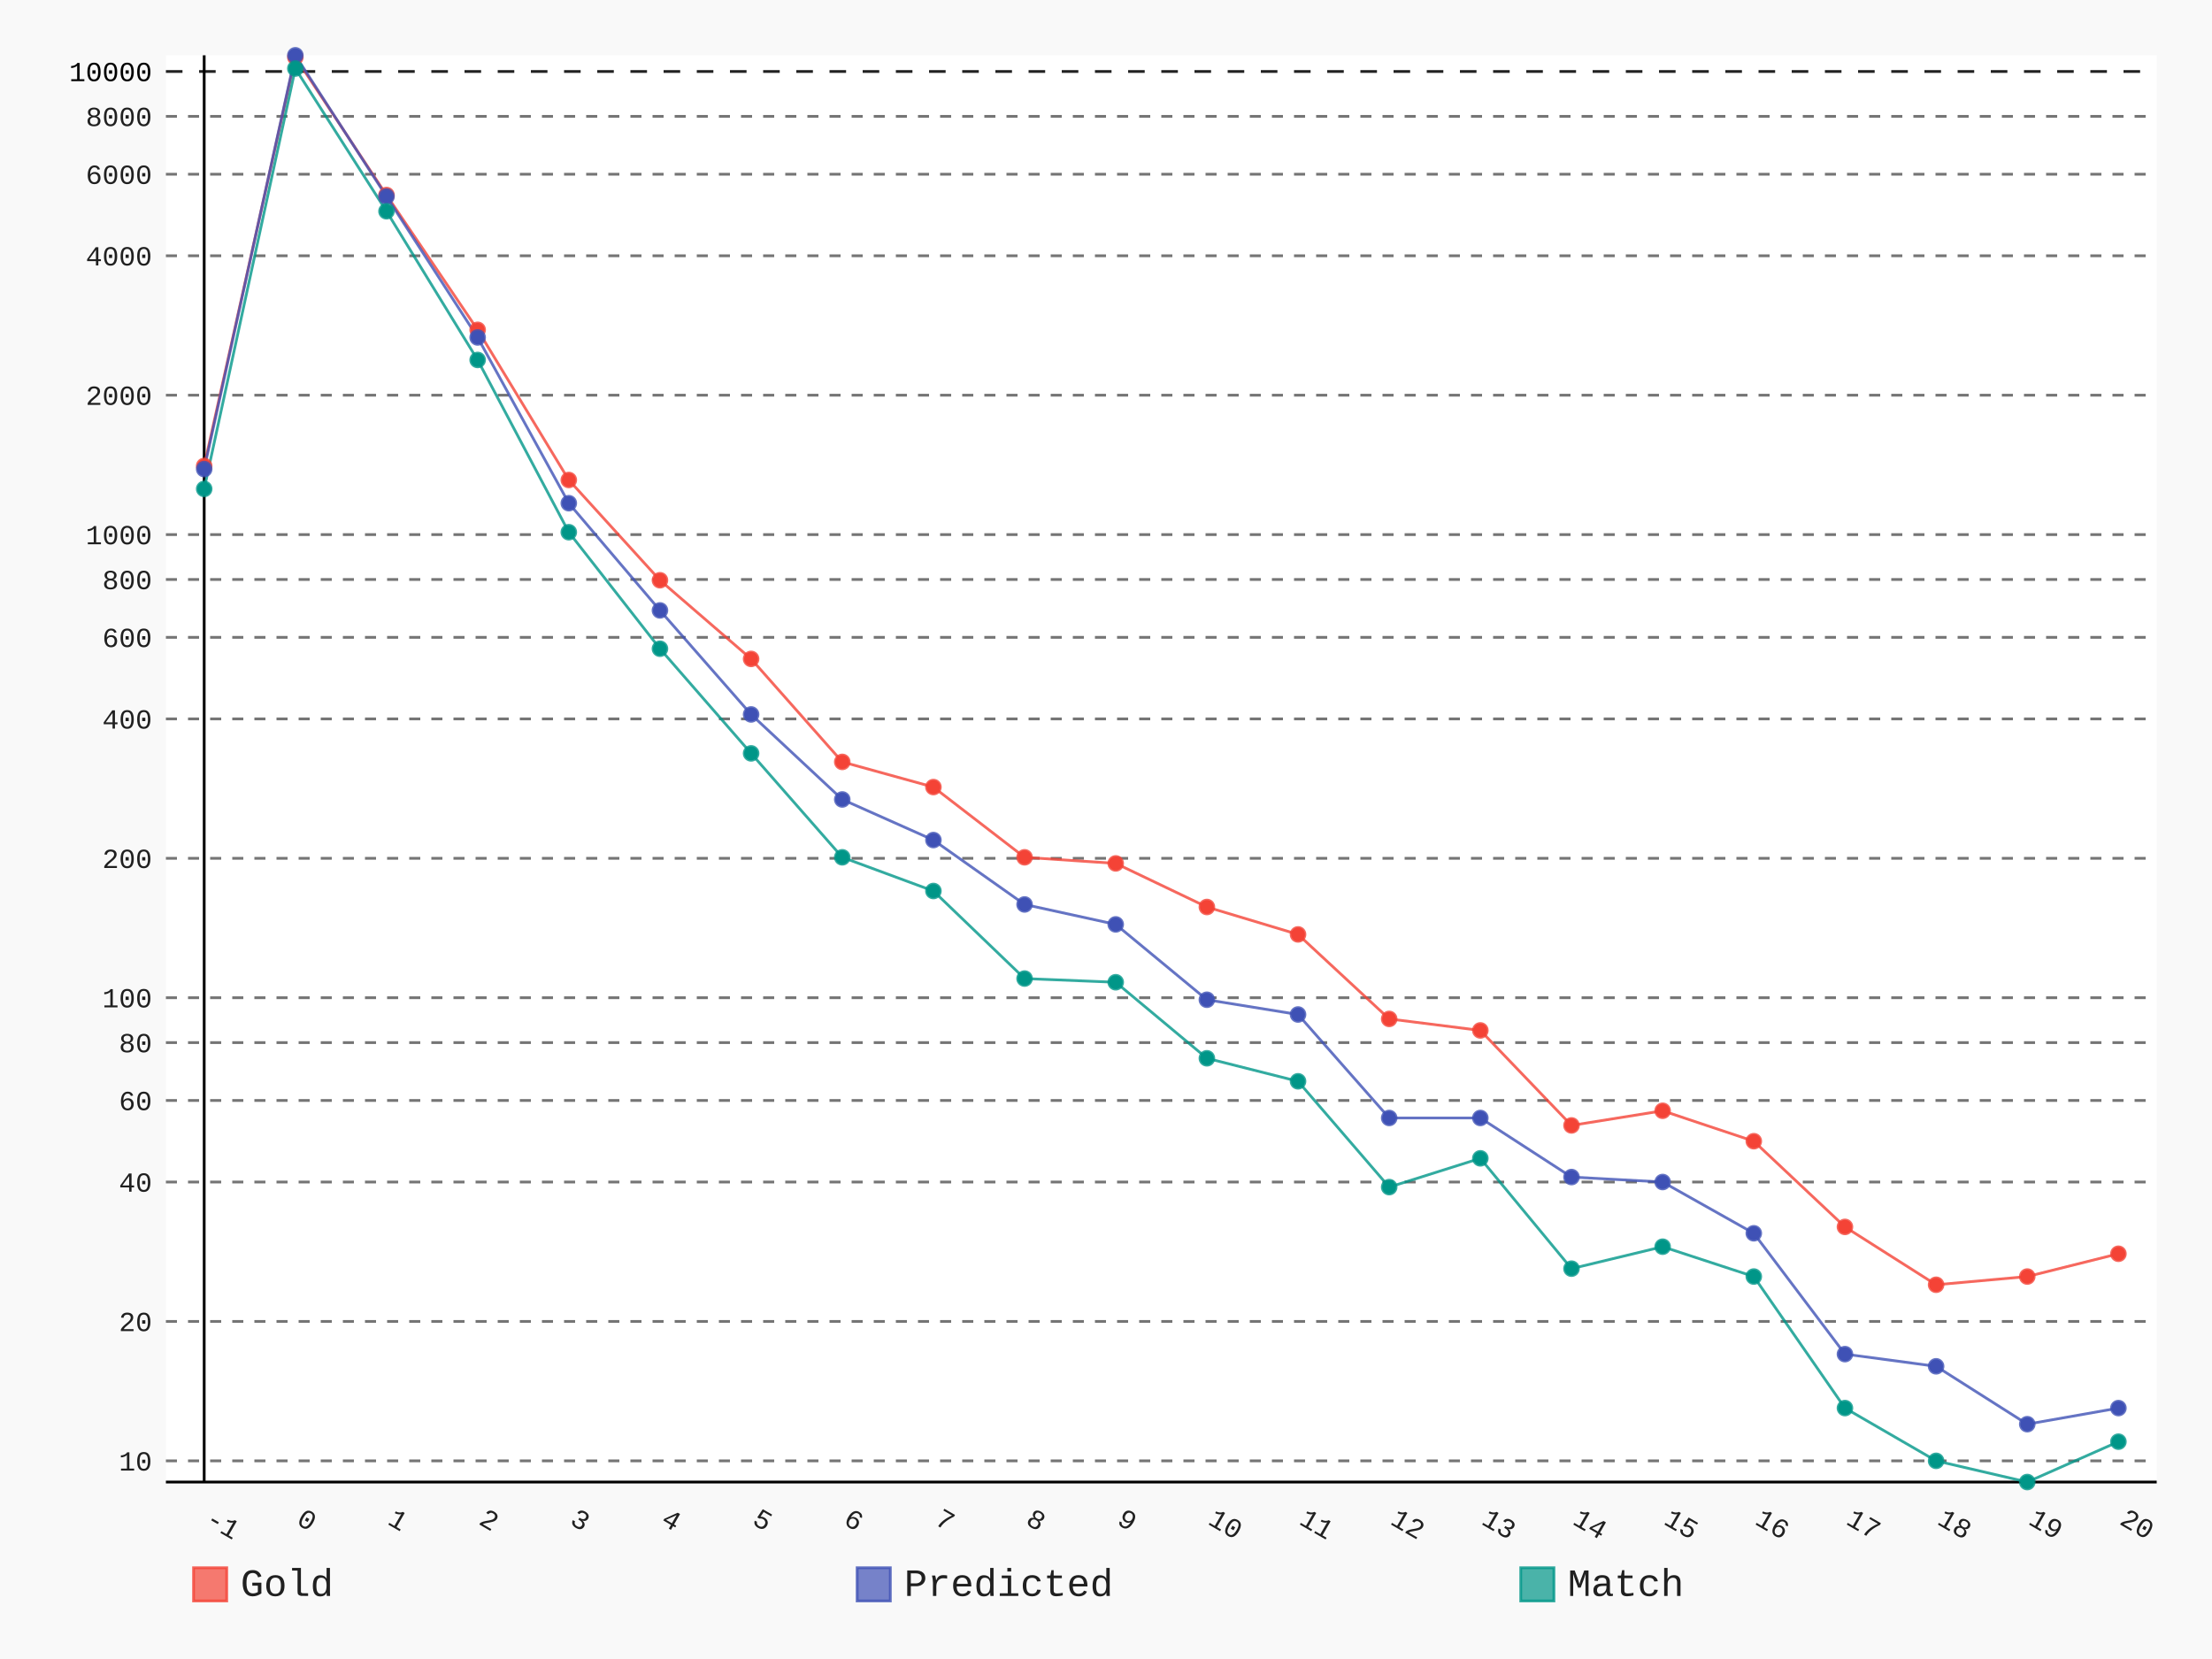
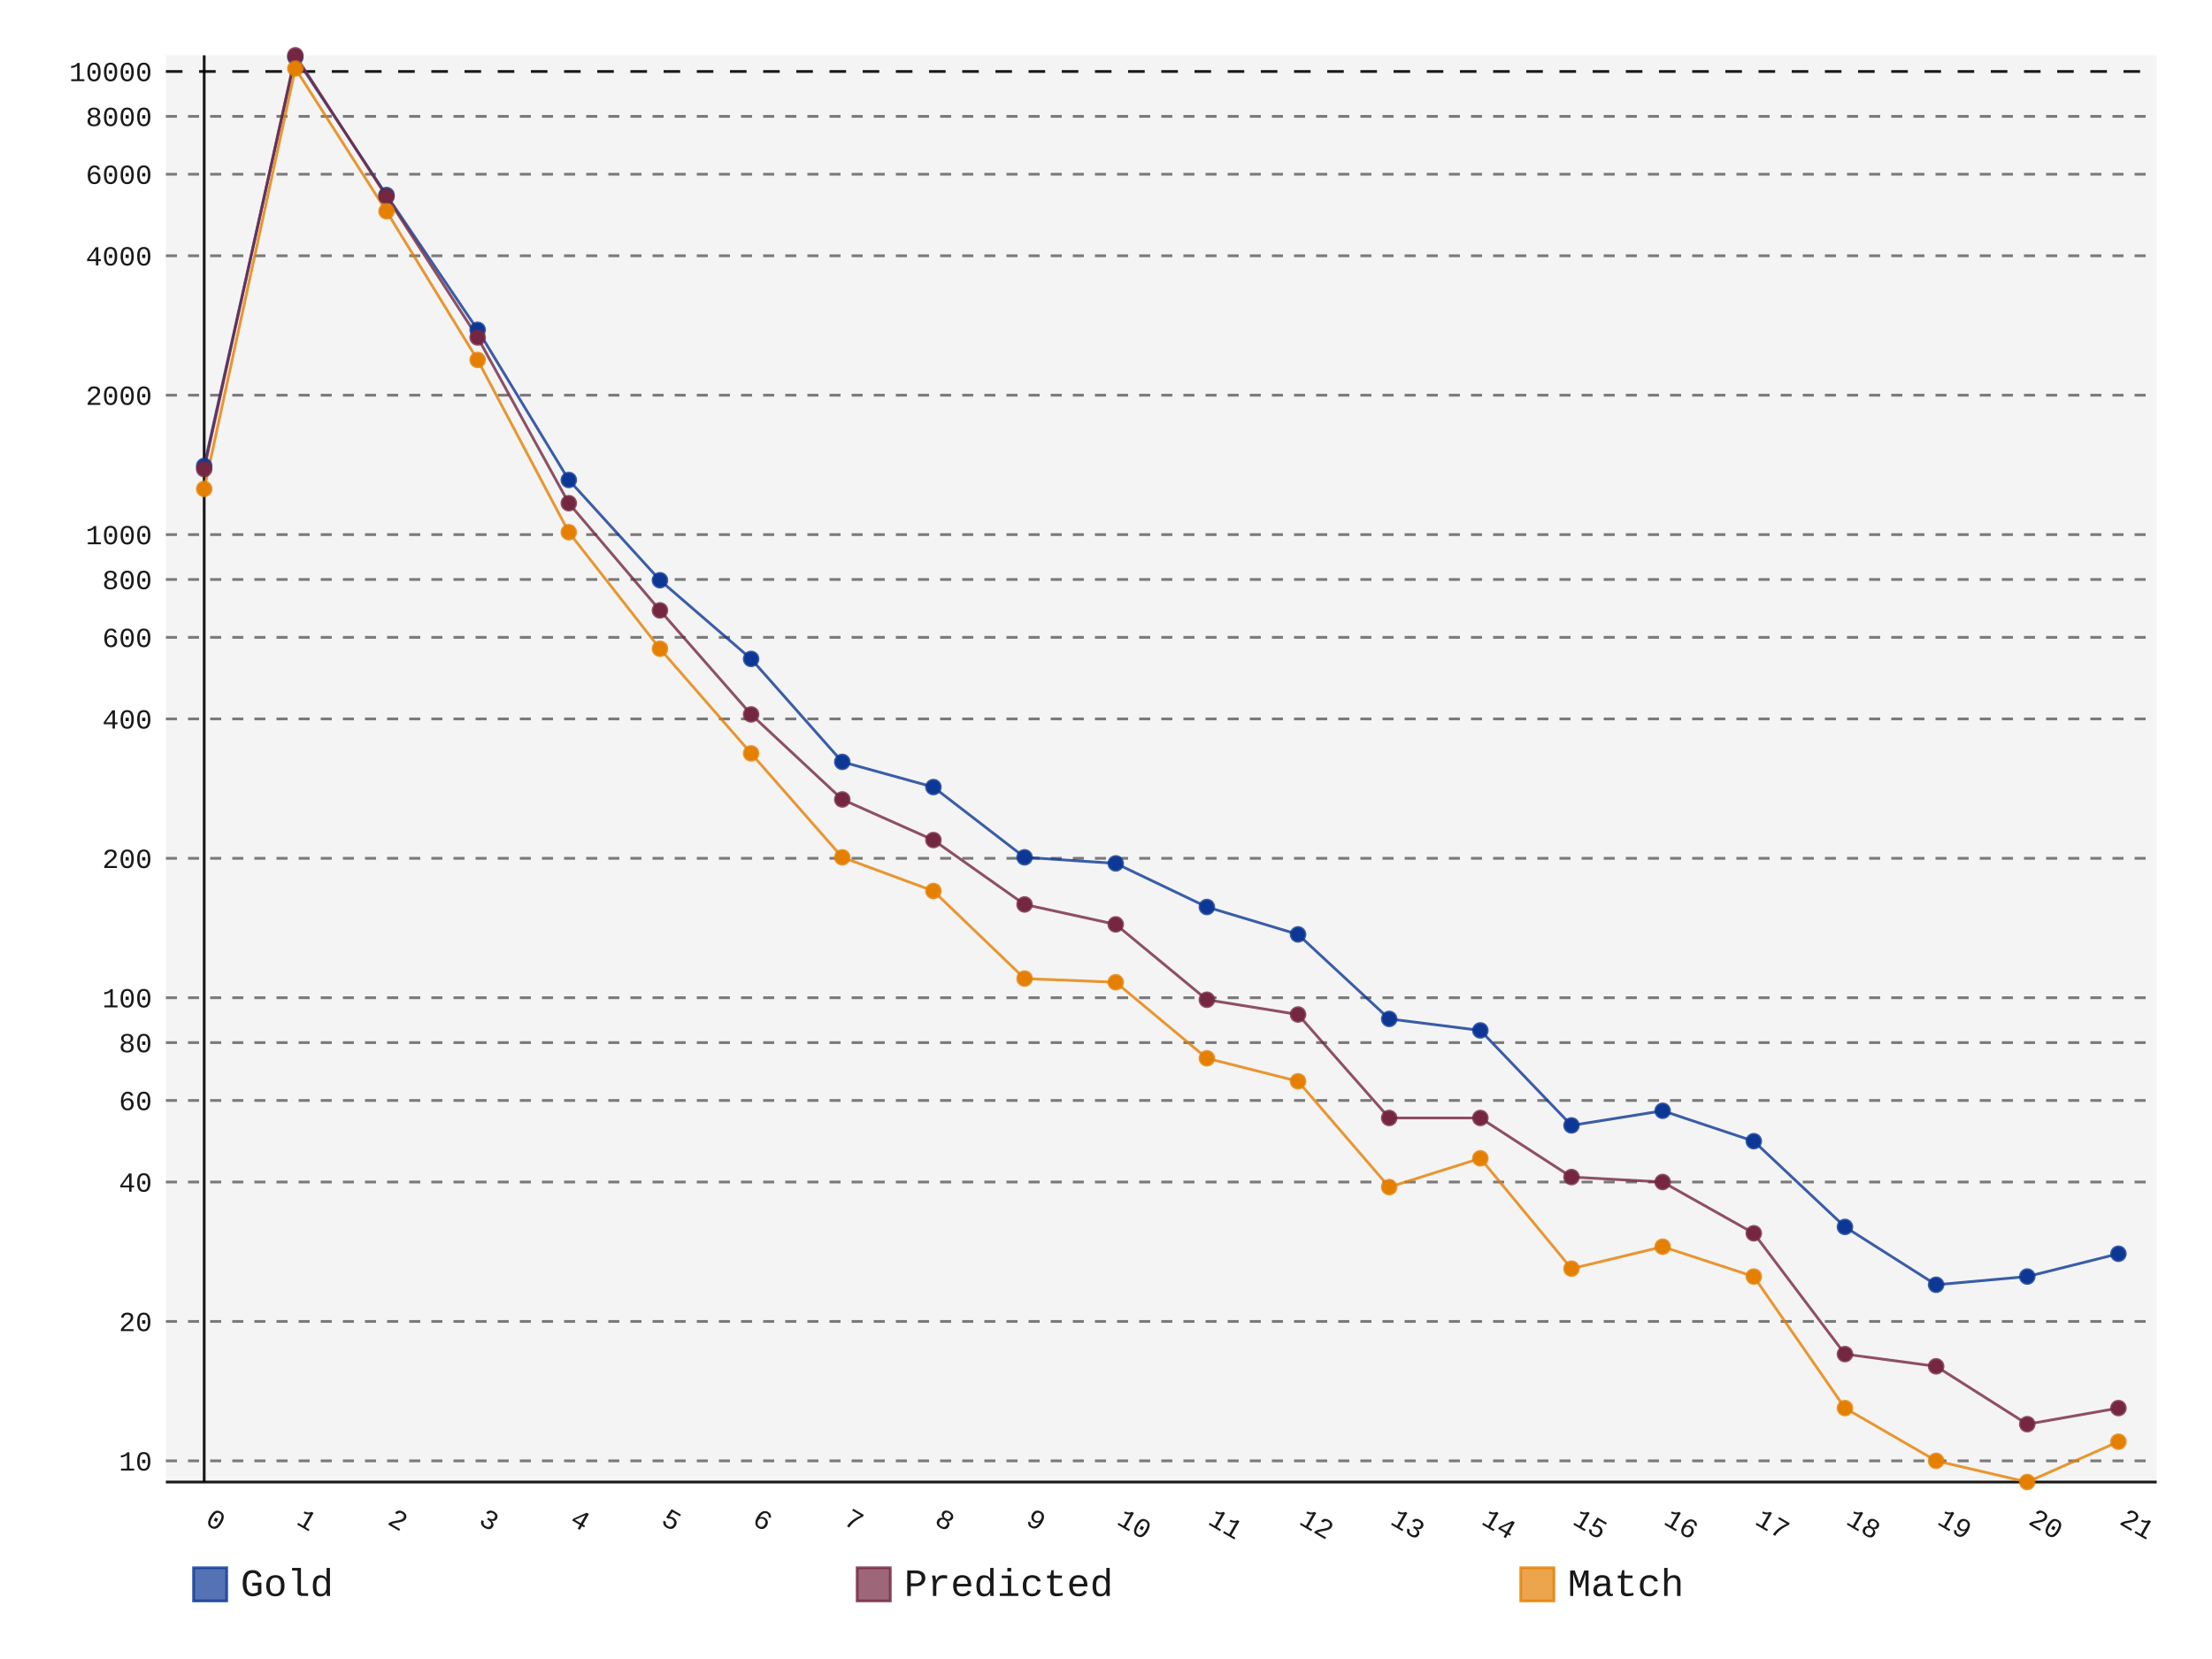
- <svg xmlns="http://www.w3.org/2000/svg" class="pygal-chart" id="chart-64a873b6-fa38-4e42-a240-2f3a882cf5ba" viewBox="0 0 800 600">
+ <svg xmlns="http://www.w3.org/2000/svg" class="pygal-chart" id="chart-a3c5074f-51d5-465b-9527-b3741e7d0717" viewBox="0 0 800 600">
  <defs>
-     <style type="text/css">#chart-64a873b6-fa38-4e42-a240-2f3a882cf5ba{-webkit-user-select:none;-webkit-font-smoothing:antialiased;font-family:Consolas,"Liberation Mono",Menlo,Courier,monospace}#chart-64a873b6-fa38-4e42-a240-2f3a882cf5ba .title{font-family:Consolas,"Liberation Mono",Menlo,Courier,monospace;font-size:16px}#chart-64a873b6-fa38-4e42-a240-2f3a882cf5ba .legends .legend text{font-family:Consolas,"Liberation Mono",Menlo,Courier,monospace;font-size:14px}#chart-64a873b6-fa38-4e42-a240-2f3a882cf5ba .axis text{font-family:Consolas,"Liberation Mono",Menlo,Courier,monospace;font-size:10px}#chart-64a873b6-fa38-4e42-a240-2f3a882cf5ba .axis text.major{font-family:Consolas,"Liberation Mono",Menlo,Courier,monospace;font-size:10px}#chart-64a873b6-fa38-4e42-a240-2f3a882cf5ba .text-overlay text.value{font-family:Consolas,"Liberation Mono",Menlo,Courier,monospace;font-size:16px}#chart-64a873b6-fa38-4e42-a240-2f3a882cf5ba .text-overlay text.label{font-family:Consolas,"Liberation Mono",Menlo,Courier,monospace;font-size:10px}#chart-64a873b6-fa38-4e42-a240-2f3a882cf5ba .tooltip{font-family:Consolas,"Liberation Mono",Menlo,Courier,monospace;font-size:14px}#chart-64a873b6-fa38-4e42-a240-2f3a882cf5ba text.no_data{font-family:Consolas,"Liberation Mono",Menlo,Courier,monospace;font-size:64px}
- #chart-64a873b6-fa38-4e42-a240-2f3a882cf5ba{background-color:rgba(249,249,249,1)}#chart-64a873b6-fa38-4e42-a240-2f3a882cf5ba path,#chart-64a873b6-fa38-4e42-a240-2f3a882cf5ba line,#chart-64a873b6-fa38-4e42-a240-2f3a882cf5ba rect,#chart-64a873b6-fa38-4e42-a240-2f3a882cf5ba circle{-webkit-transition:150ms;-moz-transition:150ms;transition:150ms}#chart-64a873b6-fa38-4e42-a240-2f3a882cf5ba .graph &gt; .background{fill:rgba(249,249,249,1)}#chart-64a873b6-fa38-4e42-a240-2f3a882cf5ba .plot &gt; .background{fill:rgba(255,255,255,1)}#chart-64a873b6-fa38-4e42-a240-2f3a882cf5ba .graph{fill:rgba(0,0,0,.87)}#chart-64a873b6-fa38-4e42-a240-2f3a882cf5ba text.no_data{fill:rgba(0,0,0,1)}#chart-64a873b6-fa38-4e42-a240-2f3a882cf5ba .title{fill:rgba(0,0,0,1)}#chart-64a873b6-fa38-4e42-a240-2f3a882cf5ba .legends .legend text{fill:rgba(0,0,0,.87)}#chart-64a873b6-fa38-4e42-a240-2f3a882cf5ba .legends .legend:hover text{fill:rgba(0,0,0,1)}#chart-64a873b6-fa38-4e42-a240-2f3a882cf5ba .axis .line{stroke:rgba(0,0,0,1)}#chart-64a873b6-fa38-4e42-a240-2f3a882cf5ba .axis .guide.line{stroke:rgba(0,0,0,.54)}#chart-64a873b6-fa38-4e42-a240-2f3a882cf5ba .axis .major.line{stroke:rgba(0,0,0,.87)}#chart-64a873b6-fa38-4e42-a240-2f3a882cf5ba .axis text.major{fill:rgba(0,0,0,1)}#chart-64a873b6-fa38-4e42-a240-2f3a882cf5ba .axis.y .guides:hover .guide.line,#chart-64a873b6-fa38-4e42-a240-2f3a882cf5ba .line-graph .axis.x .guides:hover .guide.line,#chart-64a873b6-fa38-4e42-a240-2f3a882cf5ba .stackedline-graph .axis.x .guides:hover .guide.line,#chart-64a873b6-fa38-4e42-a240-2f3a882cf5ba .xy-graph .axis.x .guides:hover .guide.line{stroke:rgba(0,0,0,1)}#chart-64a873b6-fa38-4e42-a240-2f3a882cf5ba .axis .guides:hover text{fill:rgba(0,0,0,1)}#chart-64a873b6-fa38-4e42-a240-2f3a882cf5ba .reactive{fill-opacity:.7;stroke-opacity:.8}#chart-64a873b6-fa38-4e42-a240-2f3a882cf5ba .ci{stroke:rgba(0,0,0,.87)}#chart-64a873b6-fa38-4e42-a240-2f3a882cf5ba .reactive.active,#chart-64a873b6-fa38-4e42-a240-2f3a882cf5ba .active .reactive{fill-opacity:.8;stroke-opacity:.9;stroke-width:4}#chart-64a873b6-fa38-4e42-a240-2f3a882cf5ba .ci .reactive.active{stroke-width:1.5}#chart-64a873b6-fa38-4e42-a240-2f3a882cf5ba .series text{fill:rgba(0,0,0,1)}#chart-64a873b6-fa38-4e42-a240-2f3a882cf5ba .tooltip rect{fill:rgba(255,255,255,1);stroke:rgba(0,0,0,1);-webkit-transition:opacity 150ms;-moz-transition:opacity 150ms;transition:opacity 150ms}#chart-64a873b6-fa38-4e42-a240-2f3a882cf5ba .tooltip .label{fill:rgba(0,0,0,.87)}#chart-64a873b6-fa38-4e42-a240-2f3a882cf5ba .tooltip .label{fill:rgba(0,0,0,.87)}#chart-64a873b6-fa38-4e42-a240-2f3a882cf5ba .tooltip .legend{font-size:.8em;fill:rgba(0,0,0,.54)}#chart-64a873b6-fa38-4e42-a240-2f3a882cf5ba .tooltip .x_label{font-size:.6em;fill:rgba(0,0,0,1)}#chart-64a873b6-fa38-4e42-a240-2f3a882cf5ba .tooltip .xlink{font-size:.5em;text-decoration:underline}#chart-64a873b6-fa38-4e42-a240-2f3a882cf5ba .tooltip .value{font-size:1.5em}#chart-64a873b6-fa38-4e42-a240-2f3a882cf5ba .bound{font-size:.5em}#chart-64a873b6-fa38-4e42-a240-2f3a882cf5ba .max-value{font-size:.75em;fill:rgba(0,0,0,.54)}#chart-64a873b6-fa38-4e42-a240-2f3a882cf5ba .map-element{fill:rgba(255,255,255,1);stroke:rgba(0,0,0,.54) !important}#chart-64a873b6-fa38-4e42-a240-2f3a882cf5ba .map-element .reactive{fill-opacity:inherit;stroke-opacity:inherit}#chart-64a873b6-fa38-4e42-a240-2f3a882cf5ba .color-0,#chart-64a873b6-fa38-4e42-a240-2f3a882cf5ba .color-0 a:visited{stroke:#F44336;fill:#F44336}#chart-64a873b6-fa38-4e42-a240-2f3a882cf5ba .color-1,#chart-64a873b6-fa38-4e42-a240-2f3a882cf5ba .color-1 a:visited{stroke:#3F51B5;fill:#3F51B5}#chart-64a873b6-fa38-4e42-a240-2f3a882cf5ba .color-2,#chart-64a873b6-fa38-4e42-a240-2f3a882cf5ba .color-2 a:visited{stroke:#009688;fill:#009688}#chart-64a873b6-fa38-4e42-a240-2f3a882cf5ba .text-overlay .color-0 text{fill:black}#chart-64a873b6-fa38-4e42-a240-2f3a882cf5ba .text-overlay .color-1 text{fill:black}#chart-64a873b6-fa38-4e42-a240-2f3a882cf5ba .text-overlay .color-2 text{fill:black}
- #chart-64a873b6-fa38-4e42-a240-2f3a882cf5ba text.no_data{text-anchor:middle}#chart-64a873b6-fa38-4e42-a240-2f3a882cf5ba .guide.line{fill:none}#chart-64a873b6-fa38-4e42-a240-2f3a882cf5ba .centered{text-anchor:middle}#chart-64a873b6-fa38-4e42-a240-2f3a882cf5ba .title{text-anchor:middle}#chart-64a873b6-fa38-4e42-a240-2f3a882cf5ba .legends .legend text{fill-opacity:1}#chart-64a873b6-fa38-4e42-a240-2f3a882cf5ba .axis.x text{text-anchor:middle}#chart-64a873b6-fa38-4e42-a240-2f3a882cf5ba .axis.x:not(.web) text[transform]{text-anchor:start}#chart-64a873b6-fa38-4e42-a240-2f3a882cf5ba .axis.x:not(.web) text[transform].backwards{text-anchor:end}#chart-64a873b6-fa38-4e42-a240-2f3a882cf5ba .axis.y text{text-anchor:end}#chart-64a873b6-fa38-4e42-a240-2f3a882cf5ba .axis.y text[transform].backwards{text-anchor:start}#chart-64a873b6-fa38-4e42-a240-2f3a882cf5ba .axis.y2 text{text-anchor:start}#chart-64a873b6-fa38-4e42-a240-2f3a882cf5ba .axis.y2 text[transform].backwards{text-anchor:end}#chart-64a873b6-fa38-4e42-a240-2f3a882cf5ba .axis .guide.line{stroke-dasharray:4,4}#chart-64a873b6-fa38-4e42-a240-2f3a882cf5ba .axis .major.guide.line{stroke-dasharray:6,6}#chart-64a873b6-fa38-4e42-a240-2f3a882cf5ba .horizontal .axis.y .guide.line,#chart-64a873b6-fa38-4e42-a240-2f3a882cf5ba .horizontal .axis.y2 .guide.line,#chart-64a873b6-fa38-4e42-a240-2f3a882cf5ba .vertical .axis.x .guide.line{opacity:0}#chart-64a873b6-fa38-4e42-a240-2f3a882cf5ba .horizontal .axis.always_show .guide.line,#chart-64a873b6-fa38-4e42-a240-2f3a882cf5ba .vertical .axis.always_show .guide.line{opacity:1 !important}#chart-64a873b6-fa38-4e42-a240-2f3a882cf5ba .axis.y .guides:hover .guide.line,#chart-64a873b6-fa38-4e42-a240-2f3a882cf5ba .axis.y2 .guides:hover .guide.line,#chart-64a873b6-fa38-4e42-a240-2f3a882cf5ba .axis.x .guides:hover .guide.line{opacity:1}#chart-64a873b6-fa38-4e42-a240-2f3a882cf5ba .axis .guides:hover text{opacity:1}#chart-64a873b6-fa38-4e42-a240-2f3a882cf5ba .nofill{fill:none}#chart-64a873b6-fa38-4e42-a240-2f3a882cf5ba .subtle-fill{fill-opacity:.2}#chart-64a873b6-fa38-4e42-a240-2f3a882cf5ba .dot{stroke-width:1px;fill-opacity:1}#chart-64a873b6-fa38-4e42-a240-2f3a882cf5ba .dot.active{stroke-width:5px}#chart-64a873b6-fa38-4e42-a240-2f3a882cf5ba .dot.negative{fill:transparent}#chart-64a873b6-fa38-4e42-a240-2f3a882cf5ba text,#chart-64a873b6-fa38-4e42-a240-2f3a882cf5ba tspan{stroke:none !important}#chart-64a873b6-fa38-4e42-a240-2f3a882cf5ba .series text.active{opacity:1}#chart-64a873b6-fa38-4e42-a240-2f3a882cf5ba .tooltip rect{fill-opacity:.95;stroke-width:.5}#chart-64a873b6-fa38-4e42-a240-2f3a882cf5ba .tooltip text{fill-opacity:1}#chart-64a873b6-fa38-4e42-a240-2f3a882cf5ba .showable{visibility:hidden}#chart-64a873b6-fa38-4e42-a240-2f3a882cf5ba .showable.shown{visibility:visible}#chart-64a873b6-fa38-4e42-a240-2f3a882cf5ba .gauge-background{fill:rgba(229,229,229,1);stroke:none}#chart-64a873b6-fa38-4e42-a240-2f3a882cf5ba .bg-lines{stroke:rgba(249,249,249,1);stroke-width:2px}</style>
+     <style type="text/css">#chart-a3c5074f-51d5-465b-9527-b3741e7d0717{-webkit-user-select:none;-webkit-font-smoothing:antialiased;font-family:Consolas,"Liberation Mono",Menlo,Courier,monospace}#chart-a3c5074f-51d5-465b-9527-b3741e7d0717 .title{font-family:Consolas,"Liberation Mono",Menlo,Courier,monospace;font-size:16px}#chart-a3c5074f-51d5-465b-9527-b3741e7d0717 .legends .legend text{font-family:Consolas,"Liberation Mono",Menlo,Courier,monospace;font-size:14px}#chart-a3c5074f-51d5-465b-9527-b3741e7d0717 .axis text{font-family:Consolas,"Liberation Mono",Menlo,Courier,monospace;font-size:10px}#chart-a3c5074f-51d5-465b-9527-b3741e7d0717 .axis text.major{font-family:Consolas,"Liberation Mono",Menlo,Courier,monospace;font-size:10px}#chart-a3c5074f-51d5-465b-9527-b3741e7d0717 .text-overlay text.value{font-family:Consolas,"Liberation Mono",Menlo,Courier,monospace;font-size:16px}#chart-a3c5074f-51d5-465b-9527-b3741e7d0717 .text-overlay text.label{font-family:Consolas,"Liberation Mono",Menlo,Courier,monospace;font-size:10px}#chart-a3c5074f-51d5-465b-9527-b3741e7d0717 .tooltip{font-family:Consolas,"Liberation Mono",Menlo,Courier,monospace;font-size:14px}#chart-a3c5074f-51d5-465b-9527-b3741e7d0717 text.no_data{font-family:Consolas,"Liberation Mono",Menlo,Courier,monospace;font-size:64px}
+ #chart-a3c5074f-51d5-465b-9527-b3741e7d0717{background-color:transparent}#chart-a3c5074f-51d5-465b-9527-b3741e7d0717 path,#chart-a3c5074f-51d5-465b-9527-b3741e7d0717 line,#chart-a3c5074f-51d5-465b-9527-b3741e7d0717 rect,#chart-a3c5074f-51d5-465b-9527-b3741e7d0717 circle{-webkit-transition:150ms;-moz-transition:150ms;transition:150ms}#chart-a3c5074f-51d5-465b-9527-b3741e7d0717 .graph &gt; .background{fill:transparent}#chart-a3c5074f-51d5-465b-9527-b3741e7d0717 .plot &gt; .background{fill:rgba(240,240,240,0.7)}#chart-a3c5074f-51d5-465b-9527-b3741e7d0717 .graph{fill:rgba(0,0,0,0.9)}#chart-a3c5074f-51d5-465b-9527-b3741e7d0717 text.no_data{fill:rgba(0,0,0,0.9)}#chart-a3c5074f-51d5-465b-9527-b3741e7d0717 .title{fill:rgba(0,0,0,0.9)}#chart-a3c5074f-51d5-465b-9527-b3741e7d0717 .legends .legend text{fill:rgba(0,0,0,0.9)}#chart-a3c5074f-51d5-465b-9527-b3741e7d0717 .legends .legend:hover text{fill:rgba(0,0,0,0.9)}#chart-a3c5074f-51d5-465b-9527-b3741e7d0717 .axis .line{stroke:rgba(0,0,0,0.9)}#chart-a3c5074f-51d5-465b-9527-b3741e7d0717 .axis .guide.line{stroke:rgba(0,0,0,0.5)}#chart-a3c5074f-51d5-465b-9527-b3741e7d0717 .axis .major.line{stroke:rgba(0,0,0,0.9)}#chart-a3c5074f-51d5-465b-9527-b3741e7d0717 .axis text.major{fill:rgba(0,0,0,0.9)}#chart-a3c5074f-51d5-465b-9527-b3741e7d0717 .axis.y .guides:hover .guide.line,#chart-a3c5074f-51d5-465b-9527-b3741e7d0717 .line-graph .axis.x .guides:hover .guide.line,#chart-a3c5074f-51d5-465b-9527-b3741e7d0717 .stackedline-graph .axis.x .guides:hover .guide.line,#chart-a3c5074f-51d5-465b-9527-b3741e7d0717 .xy-graph .axis.x .guides:hover .guide.line{stroke:rgba(0,0,0,0.9)}#chart-a3c5074f-51d5-465b-9527-b3741e7d0717 .axis .guides:hover text{fill:rgba(0,0,0,0.9)}#chart-a3c5074f-51d5-465b-9527-b3741e7d0717 .reactive{fill-opacity:.7;stroke-opacity:.8}#chart-a3c5074f-51d5-465b-9527-b3741e7d0717 .ci{stroke:rgba(0,0,0,0.9)}#chart-a3c5074f-51d5-465b-9527-b3741e7d0717 .reactive.active,#chart-a3c5074f-51d5-465b-9527-b3741e7d0717 .active .reactive{fill-opacity:.8;stroke-opacity:.9;stroke-width:4}#chart-a3c5074f-51d5-465b-9527-b3741e7d0717 .ci .reactive.active{stroke-width:1.5}#chart-a3c5074f-51d5-465b-9527-b3741e7d0717 .series text{fill:rgba(0,0,0,0.9)}#chart-a3c5074f-51d5-465b-9527-b3741e7d0717 .tooltip rect{fill:rgba(240,240,240,0.7);stroke:rgba(0,0,0,0.9);-webkit-transition:opacity 150ms;-moz-transition:opacity 150ms;transition:opacity 150ms}#chart-a3c5074f-51d5-465b-9527-b3741e7d0717 .tooltip .label{fill:rgba(0,0,0,0.9)}#chart-a3c5074f-51d5-465b-9527-b3741e7d0717 .tooltip .label{fill:rgba(0,0,0,0.9)}#chart-a3c5074f-51d5-465b-9527-b3741e7d0717 .tooltip .legend{font-size:.8em;fill:rgba(0,0,0,0.5)}#chart-a3c5074f-51d5-465b-9527-b3741e7d0717 .tooltip .x_label{font-size:.6em;fill:rgba(0,0,0,0.9)}#chart-a3c5074f-51d5-465b-9527-b3741e7d0717 .tooltip .xlink{font-size:.5em;text-decoration:underline}#chart-a3c5074f-51d5-465b-9527-b3741e7d0717 .tooltip .value{font-size:1.5em}#chart-a3c5074f-51d5-465b-9527-b3741e7d0717 .bound{font-size:.5em}#chart-a3c5074f-51d5-465b-9527-b3741e7d0717 .max-value{font-size:.75em;fill:rgba(0,0,0,0.5)}#chart-a3c5074f-51d5-465b-9527-b3741e7d0717 .map-element{fill:rgba(240,240,240,0.7);stroke:rgba(0,0,0,0.5) !important}#chart-a3c5074f-51d5-465b-9527-b3741e7d0717 .map-element .reactive{fill-opacity:inherit;stroke-opacity:inherit}#chart-a3c5074f-51d5-465b-9527-b3741e7d0717 .color-0,#chart-a3c5074f-51d5-465b-9527-b3741e7d0717 .color-0 a:visited{stroke:rgb(12,55,149);fill:rgb(12,55,149)}#chart-a3c5074f-51d5-465b-9527-b3741e7d0717 .color-1,#chart-a3c5074f-51d5-465b-9527-b3741e7d0717 .color-1 a:visited{stroke:rgb(117,38,65);fill:rgb(117,38,65)}#chart-a3c5074f-51d5-465b-9527-b3741e7d0717 .color-2,#chart-a3c5074f-51d5-465b-9527-b3741e7d0717 .color-2 a:visited{stroke:rgb(228,127,0);fill:rgb(228,127,0)}#chart-a3c5074f-51d5-465b-9527-b3741e7d0717 .text-overlay .color-0 text{fill:black}#chart-a3c5074f-51d5-465b-9527-b3741e7d0717 .text-overlay .color-1 text{fill:black}#chart-a3c5074f-51d5-465b-9527-b3741e7d0717 .text-overlay .color-2 text{fill:black}
+ #chart-a3c5074f-51d5-465b-9527-b3741e7d0717 text.no_data{text-anchor:middle}#chart-a3c5074f-51d5-465b-9527-b3741e7d0717 .guide.line{fill:none}#chart-a3c5074f-51d5-465b-9527-b3741e7d0717 .centered{text-anchor:middle}#chart-a3c5074f-51d5-465b-9527-b3741e7d0717 .title{text-anchor:middle}#chart-a3c5074f-51d5-465b-9527-b3741e7d0717 .legends .legend text{fill-opacity:1}#chart-a3c5074f-51d5-465b-9527-b3741e7d0717 .axis.x text{text-anchor:middle}#chart-a3c5074f-51d5-465b-9527-b3741e7d0717 .axis.x:not(.web) text[transform]{text-anchor:start}#chart-a3c5074f-51d5-465b-9527-b3741e7d0717 .axis.x:not(.web) text[transform].backwards{text-anchor:end}#chart-a3c5074f-51d5-465b-9527-b3741e7d0717 .axis.y text{text-anchor:end}#chart-a3c5074f-51d5-465b-9527-b3741e7d0717 .axis.y text[transform].backwards{text-anchor:start}#chart-a3c5074f-51d5-465b-9527-b3741e7d0717 .axis.y2 text{text-anchor:start}#chart-a3c5074f-51d5-465b-9527-b3741e7d0717 .axis.y2 text[transform].backwards{text-anchor:end}#chart-a3c5074f-51d5-465b-9527-b3741e7d0717 .axis .guide.line{stroke-dasharray:4,4}#chart-a3c5074f-51d5-465b-9527-b3741e7d0717 .axis .major.guide.line{stroke-dasharray:6,6}#chart-a3c5074f-51d5-465b-9527-b3741e7d0717 .horizontal .axis.y .guide.line,#chart-a3c5074f-51d5-465b-9527-b3741e7d0717 .horizontal .axis.y2 .guide.line,#chart-a3c5074f-51d5-465b-9527-b3741e7d0717 .vertical .axis.x .guide.line{opacity:0}#chart-a3c5074f-51d5-465b-9527-b3741e7d0717 .horizontal .axis.always_show .guide.line,#chart-a3c5074f-51d5-465b-9527-b3741e7d0717 .vertical .axis.always_show .guide.line{opacity:1 !important}#chart-a3c5074f-51d5-465b-9527-b3741e7d0717 .axis.y .guides:hover .guide.line,#chart-a3c5074f-51d5-465b-9527-b3741e7d0717 .axis.y2 .guides:hover .guide.line,#chart-a3c5074f-51d5-465b-9527-b3741e7d0717 .axis.x .guides:hover .guide.line{opacity:1}#chart-a3c5074f-51d5-465b-9527-b3741e7d0717 .axis .guides:hover text{opacity:1}#chart-a3c5074f-51d5-465b-9527-b3741e7d0717 .nofill{fill:none}#chart-a3c5074f-51d5-465b-9527-b3741e7d0717 .subtle-fill{fill-opacity:.2}#chart-a3c5074f-51d5-465b-9527-b3741e7d0717 .dot{stroke-width:1px;fill-opacity:1}#chart-a3c5074f-51d5-465b-9527-b3741e7d0717 .dot.active{stroke-width:5px}#chart-a3c5074f-51d5-465b-9527-b3741e7d0717 .dot.negative{fill:transparent}#chart-a3c5074f-51d5-465b-9527-b3741e7d0717 text,#chart-a3c5074f-51d5-465b-9527-b3741e7d0717 tspan{stroke:none !important}#chart-a3c5074f-51d5-465b-9527-b3741e7d0717 .series text.active{opacity:1}#chart-a3c5074f-51d5-465b-9527-b3741e7d0717 .tooltip rect{fill-opacity:.95;stroke-width:.5}#chart-a3c5074f-51d5-465b-9527-b3741e7d0717 .tooltip text{fill-opacity:1}#chart-a3c5074f-51d5-465b-9527-b3741e7d0717 .showable{visibility:hidden}#chart-a3c5074f-51d5-465b-9527-b3741e7d0717 .showable.shown{visibility:visible}#chart-a3c5074f-51d5-465b-9527-b3741e7d0717 .gauge-background{fill:rgba(229,229,229,1);stroke:none}#chart-a3c5074f-51d5-465b-9527-b3741e7d0717 .bg-lines{stroke:transparent;stroke-width:2px}</style>
  </defs>
  <g class="graph line-graph vertical">
    <rect class="background" height="600" width="800" x="0" y="0" />
    <g class="plot" transform="translate(60, 20)">
      <rect class="background" height="516.0" width="720.0" x="0" y="0" />
      <g class="axis y">
        <path class="line" d="M0 516 h720" />
        <g class="logarithmic guides">
          <path class="guide line" d="M0 508.336 h720" />
          <text class="" x="-5" y="511.836">10</text>
        </g>
        <g class="logarithmic guides">
          <path class="guide line" d="M0 457.915 h720" />
          <text class="" x="-5" y="461.415">20</text>
        </g>
        <g class="logarithmic guides">
          <path class="guide line" d="M0 407.494 h720" />
          <text class="" x="-5" y="410.994">40</text>
        </g>
        <g class="logarithmic guides">
          <path class="guide line" d="M0 378 h720" />
          <text class="" x="-5" y="381.5">60</text>
        </g>
        <g class="logarithmic guides">
          <path class="guide line" d="M0 357.074 h720" />
          <text class="" x="-5" y="360.574">80</text>
        </g>
        <g class="logarithmic guides">
          <path class="guide line" d="M0 340.842 h720" />
          <text class="" x="-5" y="344.342">100</text>
        </g>
        <g class="logarithmic guides">
          <path class="guide line" d="M0 290.421 h720" />
          <text class="" x="-5" y="293.921">200</text>
        </g>
        <g class="logarithmic guides">
          <path class="guide line" d="M0 240 h720" />
          <text class="" x="-5" y="243.5">400</text>
        </g>
        <g class="logarithmic guides">
          <path class="guide line" d="M0 210.506 h720" />
          <text class="" x="-5" y="214.006">600</text>
        </g>
        <g class="logarithmic guides">
          <path class="guide line" d="M0 189.58 h720" />
          <text class="" x="-5" y="193.08">800</text>
        </g>
        <g class="logarithmic guides">
          <path class="guide line" d="M0 173.348 h720" />
          <text class="" x="-5" y="176.848">1000</text>
        </g>
        <g class="logarithmic guides">
          <path class="guide line" d="M0 122.927 h720" />
          <text class="" x="-5" y="126.427">2000</text>
        </g>
        <g class="logarithmic guides">
          <path class="guide line" d="M0 72.506 h720" />
          <text class="" x="-5" y="76.006">4000</text>
        </g>
        <g class="logarithmic guides">
          <path class="guide line" d="M0 43.012 h720" />
          <text class="" x="-5" y="46.512">6000</text>
        </g>
        <g class="logarithmic guides">
          <path class="guide line" d="M0 22.086 h720" />
          <text class="" x="-5" y="25.586">8000</text>
        </g>
        <g class="logarithmic guides">
          <path class="major guide line" d="M0 5.854 h720" />
          <text class="major" x="-5" y="9.354">10000</text>
        </g>
      </g>
      <g class="axis x">
        <g class="guides">
-           <path class="line" d="M13.846 0 v516" />
-           <text class="" transform="rotate(30 13.84615 531)" x="13.846" y="531.0">-1</text>
-         </g>
-         <g class="guides">
-           <path class="axis guide line" d="M46.813 0 v516" />
-           <text class="" transform="rotate(30 46.81319 531)" x="46.813" y="531.0">0</text>
+           <path class="axis line" d="M13.846 0 v516" />
+           <text class="" transform="rotate(30 13.84615 531)" x="13.846" y="531.0">0</text>
+         </g>
+         <g class="guides">
+           <path class="guide line" d="M46.813 0 v516" />
+           <text class="" transform="rotate(30 46.81319 531)" x="46.813" y="531.0">1</text>
        </g>
        <g class="guides">
          <path class="guide line" d="M79.78 0 v516" />
-           <text class="" transform="rotate(30 79.78022 531)" x="79.78" y="531.0">1</text>
+           <text class="" transform="rotate(30 79.78022 531)" x="79.78" y="531.0">2</text>
        </g>
        <g class="guides">
          <path class="guide line" d="M112.747 0 v516" />
-           <text class="" transform="rotate(30 112.7473 531)" x="112.747" y="531.0">2</text>
+           <text class="" transform="rotate(30 112.7473 531)" x="112.747" y="531.0">3</text>
        </g>
        <g class="guides">
          <path class="guide line" d="M145.714 0 v516" />
-           <text class="" transform="rotate(30 145.7143 531)" x="145.714" y="531.0">3</text>
+           <text class="" transform="rotate(30 145.7143 531)" x="145.714" y="531.0">4</text>
        </g>
        <g class="guides">
          <path class="guide line" d="M178.681 0 v516" />
-           <text class="" transform="rotate(30 178.6813 531)" x="178.681" y="531.0">4</text>
+           <text class="" transform="rotate(30 178.6813 531)" x="178.681" y="531.0">5</text>
        </g>
        <g class="guides">
          <path class="guide line" d="M211.648 0 v516" />
-           <text class="" transform="rotate(30 211.6484 531)" x="211.648" y="531.0">5</text>
+           <text class="" transform="rotate(30 211.6484 531)" x="211.648" y="531.0">6</text>
        </g>
        <g class="guides">
          <path class="guide line" d="M244.615 0 v516" />
-           <text class="" transform="rotate(30 244.6154 531)" x="244.615" y="531.0">6</text>
+           <text class="" transform="rotate(30 244.6154 531)" x="244.615" y="531.0">7</text>
        </g>
        <g class="guides">
          <path class="guide line" d="M277.582 0 v516" />
-           <text class="" transform="rotate(30 277.5824 531)" x="277.582" y="531.0">7</text>
+           <text class="" transform="rotate(30 277.5824 531)" x="277.582" y="531.0">8</text>
        </g>
        <g class="guides">
          <path class="guide line" d="M310.549 0 v516" />
-           <text class="" transform="rotate(30 310.5495 531)" x="310.549" y="531.0">8</text>
+           <text class="" transform="rotate(30 310.5495 531)" x="310.549" y="531.0">9</text>
        </g>
        <g class="guides">
          <path class="guide line" d="M343.516 0 v516" />
-           <text class="" transform="rotate(30 343.5165 531)" x="343.516" y="531.0">9</text>
+           <text class="" transform="rotate(30 343.5165 531)" x="343.516" y="531.0">10</text>
        </g>
        <g class="guides">
          <path class="guide line" d="M376.484 0 v516" />
-           <text class="" transform="rotate(30 376.4835 531)" x="376.484" y="531.0">10</text>
+           <text class="" transform="rotate(30 376.4835 531)" x="376.484" y="531.0">11</text>
        </g>
        <g class="guides">
          <path class="guide line" d="M409.451 0 v516" />
-           <text class="" transform="rotate(30 409.4505 531)" x="409.451" y="531.0">11</text>
+           <text class="" transform="rotate(30 409.4505 531)" x="409.451" y="531.0">12</text>
        </g>
        <g class="guides">
          <path class="guide line" d="M442.418 0 v516" />
-           <text class="" transform="rotate(30 442.4176 531)" x="442.418" y="531.0">12</text>
+           <text class="" transform="rotate(30 442.4176 531)" x="442.418" y="531.0">13</text>
        </g>
        <g class="guides">
          <path class="guide line" d="M475.385 0 v516" />
-           <text class="" transform="rotate(30 475.3846 531)" x="475.385" y="531.0">13</text>
+           <text class="" transform="rotate(30 475.3846 531)" x="475.385" y="531.0">14</text>
        </g>
        <g class="guides">
          <path class="guide line" d="M508.352 0 v516" />
-           <text class="" transform="rotate(30 508.3516 531)" x="508.352" y="531.0">14</text>
+           <text class="" transform="rotate(30 508.3516 531)" x="508.352" y="531.0">15</text>
        </g>
        <g class="guides">
          <path class="guide line" d="M541.319 0 v516" />
-           <text class="" transform="rotate(30 541.3187 531)" x="541.319" y="531.0">15</text>
+           <text class="" transform="rotate(30 541.3187 531)" x="541.319" y="531.0">16</text>
        </g>
        <g class="guides">
          <path class="guide line" d="M574.286 0 v516" />
-           <text class="" transform="rotate(30 574.2857 531)" x="574.286" y="531.0">16</text>
+           <text class="" transform="rotate(30 574.2857 531)" x="574.286" y="531.0">17</text>
        </g>
        <g class="guides">
          <path class="guide line" d="M607.253 0 v516" />
-           <text class="" transform="rotate(30 607.2527 531)" x="607.253" y="531.0">17</text>
+           <text class="" transform="rotate(30 607.2527 531)" x="607.253" y="531.0">18</text>
        </g>
        <g class="guides">
          <path class="guide line" d="M640.22 0 v516" />
-           <text class="" transform="rotate(30 640.2198 531)" x="640.22" y="531.0">18</text>
+           <text class="" transform="rotate(30 640.2198 531)" x="640.22" y="531.0">19</text>
        </g>
        <g class="guides">
          <path class="guide line" d="M673.187 0 v516" />
-           <text class="" transform="rotate(30 673.1868 531)" x="673.187" y="531.0">19</text>
+           <text class="" transform="rotate(30 673.1868 531)" x="673.187" y="531.0">20</text>
        </g>
        <g class="guides">
          <path class="guide line" d="M706.154 0 v516" />
-           <text class="" transform="rotate(30 706.1538 531)" x="706.154" y="531.0">20</text>
+           <text class="" transform="rotate(30 706.1538 531)" x="706.154" y="531.0">21</text>
        </g>
      </g>
      <g class="series serie-0 color-0">
        <path class="line reactive nofill" d="M13.846 148.509 L46.813 0.695 79.78 50.542 112.747 99.288 145.714 153.595 178.681 189.853 211.648 218.305 244.615 255.553 277.582 264.658 310.549 290.058 343.516 292.263 376.484 308.03 409.451 317.942 442.418 348.506 475.385 352.664 508.352 387.024 541.319 381.731 574.286 392.732 607.253 423.726 640.22 444.653 673.187 441.683 706.154 433.44" />
      </g>
      <g class="series serie-1 color-1">
        <path class="line reactive nofill" d="M13.846 149.656 L46.813 0 79.78 51.068 112.747 102.046 145.714 161.989 178.681 200.763 211.648 238.382 244.615 269.132 277.582 283.819 310.549 307.109 343.516 314.317 376.484 341.573 409.451 346.907 442.418 384.33 475.385 384.33 508.352 405.698 541.319 407.494 574.286 426.036 607.253 469.737 640.22 474.147 673.187 495.074 706.154 489.251" />
      </g>
      <g class="series serie-2 color-2">
        <path class="line reactive nofill" d="M13.846 156.826 L46.813 4.778 79.78 56.406 112.747 110.182 145.714 172.48 178.681 214.621 211.648 252.467 244.615 290.058 277.582 302.243 310.549 333.909 343.516 335.244 376.484 362.745 409.451 371.067 442.418 409.336 475.385 398.927 508.352 438.83 541.319 430.887 574.286 441.683 607.253 489.251 640.22 508.336 673.187 516 706.154 501.403" />
      </g>
    </g>
    <g class="titles" />
    <g class="plot overlay" transform="translate(60, 20)">
      <g class="series serie-0 color-0">
        <g class="dots">
          <circle class="dot reactive tooltip-trigger" cx="13.846" cy="148.509" r="2.5" />
        </g>
        <g class="dots">
          <circle class="dot reactive tooltip-trigger" cx="46.813" cy="0.695" r="2.5" />
        </g>
        <g class="dots">
          <circle class="dot reactive tooltip-trigger" cx="79.78" cy="50.542" r="2.5" />
        </g>
        <g class="dots">
          <circle class="dot reactive tooltip-trigger" cx="112.747" cy="99.288" r="2.5" />
        </g>
        <g class="dots">
          <circle class="dot reactive tooltip-trigger" cx="145.714" cy="153.595" r="2.5" />
        </g>
        <g class="dots">
          <circle class="dot reactive tooltip-trigger" cx="178.681" cy="189.853" r="2.5" />
        </g>
        <g class="dots">
          <circle class="dot reactive tooltip-trigger" cx="211.648" cy="218.305" r="2.5" />
        </g>
        <g class="dots">
          <circle class="dot reactive tooltip-trigger" cx="244.615" cy="255.553" r="2.5" />
        </g>
        <g class="dots">
          <circle class="dot reactive tooltip-trigger" cx="277.582" cy="264.658" r="2.5" />
        </g>
        <g class="dots">
          <circle class="dot reactive tooltip-trigger" cx="310.549" cy="290.058" r="2.5" />
        </g>
        <g class="dots">
          <circle class="dot reactive tooltip-trigger" cx="343.516" cy="292.263" r="2.5" />
        </g>
        <g class="dots">
          <circle class="dot reactive tooltip-trigger" cx="376.484" cy="308.03" r="2.5" />
        </g>
        <g class="dots">
          <circle class="dot reactive tooltip-trigger" cx="409.451" cy="317.942" r="2.5" />
        </g>
        <g class="dots">
          <circle class="dot reactive tooltip-trigger" cx="442.418" cy="348.506" r="2.5" />
        </g>
        <g class="dots">
          <circle class="dot reactive tooltip-trigger" cx="475.385" cy="352.664" r="2.5" />
        </g>
        <g class="dots">
          <circle class="dot reactive tooltip-trigger" cx="508.352" cy="387.024" r="2.5" />
        </g>
        <g class="dots">
          <circle class="dot reactive tooltip-trigger" cx="541.319" cy="381.731" r="2.5" />
        </g>
        <g class="dots">
          <circle class="dot reactive tooltip-trigger" cx="574.286" cy="392.732" r="2.5" />
        </g>
        <g class="dots">
          <circle class="dot reactive tooltip-trigger" cx="607.253" cy="423.726" r="2.5" />
        </g>
        <g class="dots">
          <circle class="dot reactive tooltip-trigger" cx="640.22" cy="444.653" r="2.5" />
        </g>
        <g class="dots">
          <circle class="dot reactive tooltip-trigger" cx="673.187" cy="441.683" r="2.5" />
        </g>
        <g class="dots">
          <circle class="dot reactive tooltip-trigger" cx="706.154" cy="433.44" r="2.5" />
        </g>
      </g>
      <g class="series serie-1 color-1">
        <g class="dots">
          <circle class="dot reactive tooltip-trigger" cx="13.846" cy="149.656" r="2.5" />
        </g>
        <g class="dots">
          <circle class="dot reactive tooltip-trigger" cx="46.813" cy="0.0" r="2.5" />
        </g>
        <g class="dots">
          <circle class="dot reactive tooltip-trigger" cx="79.78" cy="51.068" r="2.5" />
        </g>
        <g class="dots">
          <circle class="dot reactive tooltip-trigger" cx="112.747" cy="102.046" r="2.5" />
        </g>
        <g class="dots">
          <circle class="dot reactive tooltip-trigger" cx="145.714" cy="161.989" r="2.5" />
        </g>
        <g class="dots">
          <circle class="dot reactive tooltip-trigger" cx="178.681" cy="200.763" r="2.5" />
        </g>
        <g class="dots">
          <circle class="dot reactive tooltip-trigger" cx="211.648" cy="238.382" r="2.5" />
        </g>
        <g class="dots">
          <circle class="dot reactive tooltip-trigger" cx="244.615" cy="269.132" r="2.5" />
        </g>
        <g class="dots">
          <circle class="dot reactive tooltip-trigger" cx="277.582" cy="283.819" r="2.5" />
        </g>
        <g class="dots">
          <circle class="dot reactive tooltip-trigger" cx="310.549" cy="307.109" r="2.5" />
        </g>
        <g class="dots">
          <circle class="dot reactive tooltip-trigger" cx="343.516" cy="314.317" r="2.5" />
        </g>
        <g class="dots">
          <circle class="dot reactive tooltip-trigger" cx="376.484" cy="341.573" r="2.5" />
        </g>
        <g class="dots">
          <circle class="dot reactive tooltip-trigger" cx="409.451" cy="346.907" r="2.5" />
        </g>
        <g class="dots">
          <circle class="dot reactive tooltip-trigger" cx="442.418" cy="384.33" r="2.5" />
        </g>
        <g class="dots">
          <circle class="dot reactive tooltip-trigger" cx="475.385" cy="384.33" r="2.5" />
        </g>
        <g class="dots">
          <circle class="dot reactive tooltip-trigger" cx="508.352" cy="405.698" r="2.5" />
        </g>
        <g class="dots">
          <circle class="dot reactive tooltip-trigger" cx="541.319" cy="407.494" r="2.5" />
        </g>
        <g class="dots">
          <circle class="dot reactive tooltip-trigger" cx="574.286" cy="426.036" r="2.5" />
        </g>
        <g class="dots">
          <circle class="dot reactive tooltip-trigger" cx="607.253" cy="469.737" r="2.5" />
        </g>
        <g class="dots">
          <circle class="dot reactive tooltip-trigger" cx="640.22" cy="474.147" r="2.5" />
        </g>
        <g class="dots">
          <circle class="dot reactive tooltip-trigger" cx="673.187" cy="495.074" r="2.5" />
        </g>
        <g class="dots">
          <circle class="dot reactive tooltip-trigger" cx="706.154" cy="489.251" r="2.5" />
        </g>
      </g>
      <g class="series serie-2 color-2">
        <g class="dots">
          <circle class="dot reactive tooltip-trigger" cx="13.846" cy="156.826" r="2.5" />
        </g>
        <g class="dots">
          <circle class="dot reactive tooltip-trigger" cx="46.813" cy="4.778" r="2.5" />
        </g>
        <g class="dots">
          <circle class="dot reactive tooltip-trigger" cx="79.78" cy="56.406" r="2.5" />
        </g>
        <g class="dots">
          <circle class="dot reactive tooltip-trigger" cx="112.747" cy="110.182" r="2.5" />
        </g>
        <g class="dots">
          <circle class="dot reactive tooltip-trigger" cx="145.714" cy="172.48" r="2.5" />
        </g>
        <g class="dots">
          <circle class="dot reactive tooltip-trigger" cx="178.681" cy="214.621" r="2.5" />
        </g>
        <g class="dots">
          <circle class="dot reactive tooltip-trigger" cx="211.648" cy="252.467" r="2.5" />
        </g>
        <g class="dots">
          <circle class="dot reactive tooltip-trigger" cx="244.615" cy="290.058" r="2.5" />
        </g>
        <g class="dots">
          <circle class="dot reactive tooltip-trigger" cx="277.582" cy="302.243" r="2.5" />
        </g>
        <g class="dots">
          <circle class="dot reactive tooltip-trigger" cx="310.549" cy="333.909" r="2.5" />
        </g>
        <g class="dots">
          <circle class="dot reactive tooltip-trigger" cx="343.516" cy="335.244" r="2.5" />
        </g>
        <g class="dots">
          <circle class="dot reactive tooltip-trigger" cx="376.484" cy="362.745" r="2.5" />
        </g>
        <g class="dots">
          <circle class="dot reactive tooltip-trigger" cx="409.451" cy="371.067" r="2.5" />
        </g>
        <g class="dots">
          <circle class="dot reactive tooltip-trigger" cx="442.418" cy="409.336" r="2.5" />
        </g>
        <g class="dots">
          <circle class="dot reactive tooltip-trigger" cx="475.385" cy="398.927" r="2.5" />
        </g>
        <g class="dots">
          <circle class="dot reactive tooltip-trigger" cx="508.352" cy="438.83" r="2.5" />
        </g>
        <g class="dots">
          <circle class="dot reactive tooltip-trigger" cx="541.319" cy="430.887" r="2.5" />
        </g>
        <g class="dots">
          <circle class="dot reactive tooltip-trigger" cx="574.286" cy="441.683" r="2.5" />
        </g>
        <g class="dots">
          <circle class="dot reactive tooltip-trigger" cx="607.253" cy="489.251" r="2.5" />
        </g>
        <g class="dots">
          <circle class="dot reactive tooltip-trigger" cx="640.22" cy="508.336" r="2.5" />
        </g>
        <g class="dots">
          <circle class="dot reactive tooltip-trigger" cx="673.187" cy="516.0" r="2.5" />
        </g>
        <g class="dots">
          <circle class="dot reactive tooltip-trigger" cx="706.154" cy="501.403" r="2.5" />
        </g>
      </g>
    </g>
    <g class="plot text-overlay" transform="translate(60, 20)">
      <g class="series serie-0 color-0" />
      <g class="series serie-1 color-1" />
      <g class="series serie-2 color-2" />
    </g>
    <g class="plot tooltip-overlay" transform="translate(60, 20)">
      <g class="tooltip" style="opacity: 0" transform="translate(0 0)">
        <rect class="tooltip-box" height="0" rx="0" ry="0" width="0" />
        <g class="text" />
      </g>
    </g>
    <g class="legends" transform="translate(70, 566)">
      <g class="legend reactive activate-serie" id="activate-serie-0">
        <rect class="color-0 reactive" height="12" width="12" x="0.0" y="1.0" />
        <text x="17.0" y="11.2">Gold</text>
      </g>
      <g class="legend reactive activate-serie" id="activate-serie-1">
        <rect class="color-1 reactive" height="12" width="12" x="240.0" y="1.0" />
        <text x="257.0" y="11.2">Predicted</text>
      </g>
      <g class="legend reactive activate-serie" id="activate-serie-2">
        <rect class="color-2 reactive" height="12" width="12" x="480.0" y="1.0" />
        <text x="497.0" y="11.2">Match</text>
      </g>
    </g>
  </g>
</svg>
